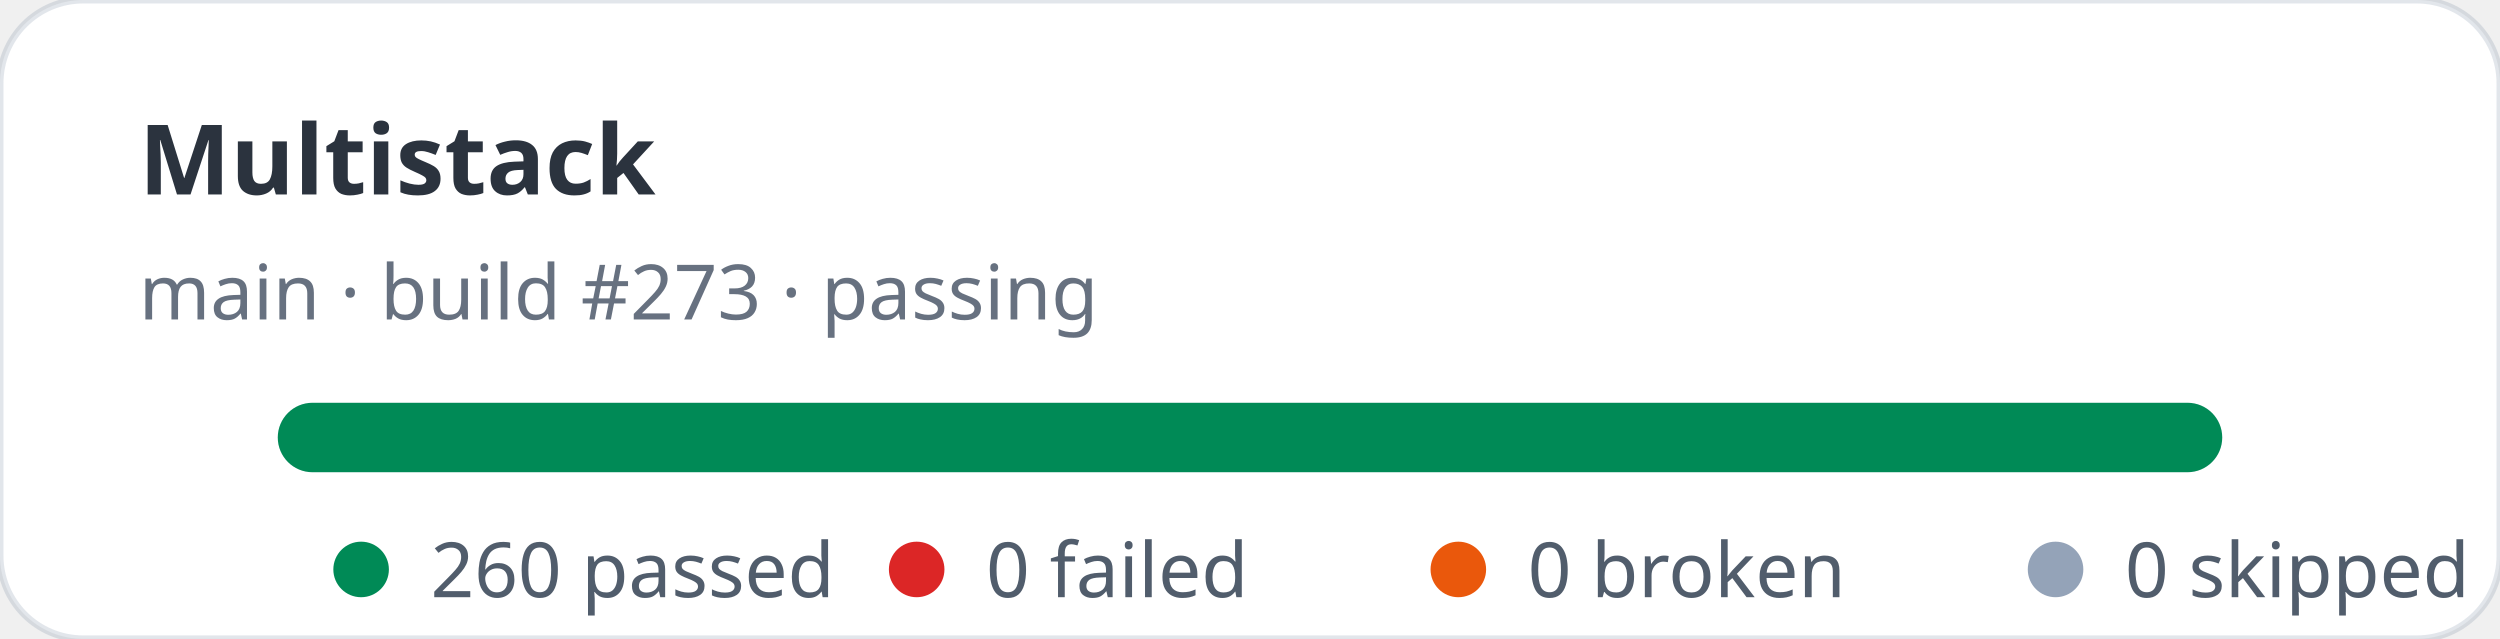
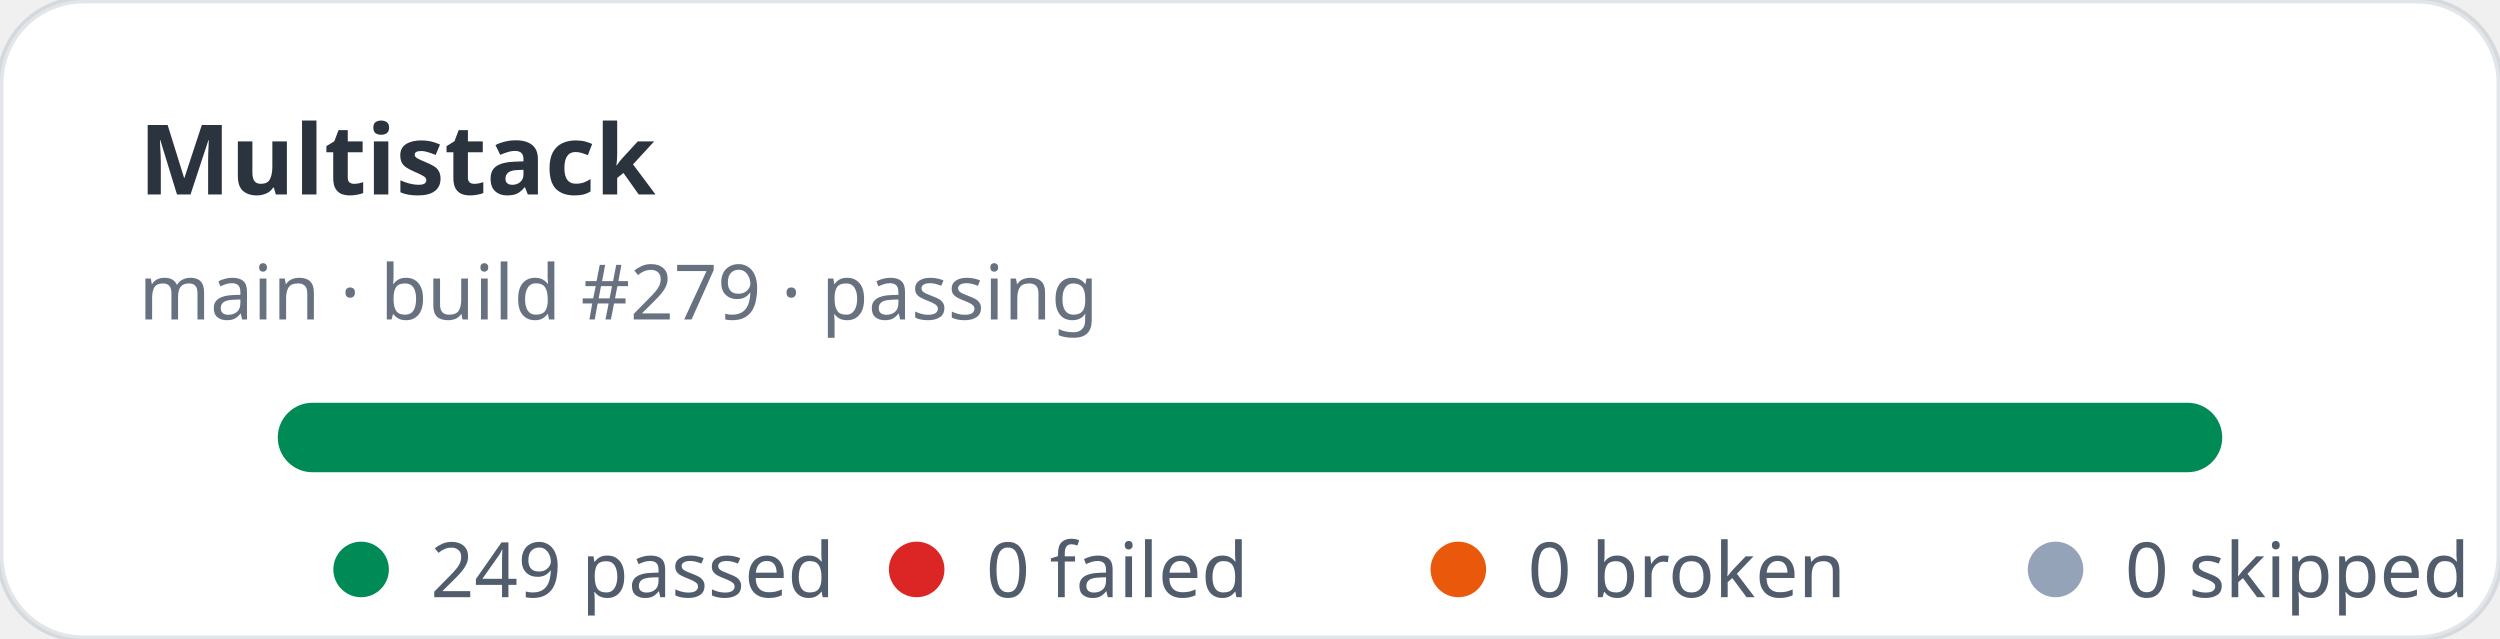
- <svg xmlns="http://www.w3.org/2000/svg" width="360" height="92" viewBox="0 0 360 92" role="img" aria-label="Multistack stats: 260 passed, 0 failed">
+ <svg xmlns="http://www.w3.org/2000/svg" width="360" height="92" viewBox="0 0 360 92" role="img" aria-label="Multistack stats: 249 passed, 0 failed">
  <rect width="360" height="92" rx="12" fill="#ffffff" stroke="rgba(11,48,86,0.12)" />
  <text x="20" y="28" fill="rgba(1,10,24,0.83)" font-family="ui-sans-serif,system-ui,sans-serif" font-size="14" font-weight="700">Multistack</text>
-   <text x="20" y="46" fill="rgba(2,19,44,0.6)" font-family="ui-sans-serif,system-ui,sans-serif" font-size="11">main · build #273 · passing</text>
+   <text x="20" y="46" fill="rgba(2,19,44,0.6)" font-family="ui-sans-serif,system-ui,sans-serif" font-size="11">main · build #279 · passing</text>
  <rect x="40" y="58" width="280" height="10" rx="5" fill="#e2e8f0" />
  <rect x="40" y="58" width="280" height="10" rx="5" fill="#008a56" />
  <g font-family="ui-sans-serif,system-ui,sans-serif" font-size="11" fill="rgba(1,18,40,0.68)">
    <circle cx="52" cy="82" r="4" fill="#008a56" />
-     <text x="62" y="86">260 passed</text>
+     <text x="62" y="86">249 passed</text>
    <circle cx="132" cy="82" r="4" fill="#dc2626" />
    <text x="142" y="86">0 failed</text>
    <circle cx="210" cy="82" r="4" fill="#ea580c" />
    <text x="220" y="86">0 broken</text>
    <circle cx="296" cy="82" r="4" fill="#94a3b8" />
    <text x="306" y="86">0 skipped</text>
  </g>
</svg>
